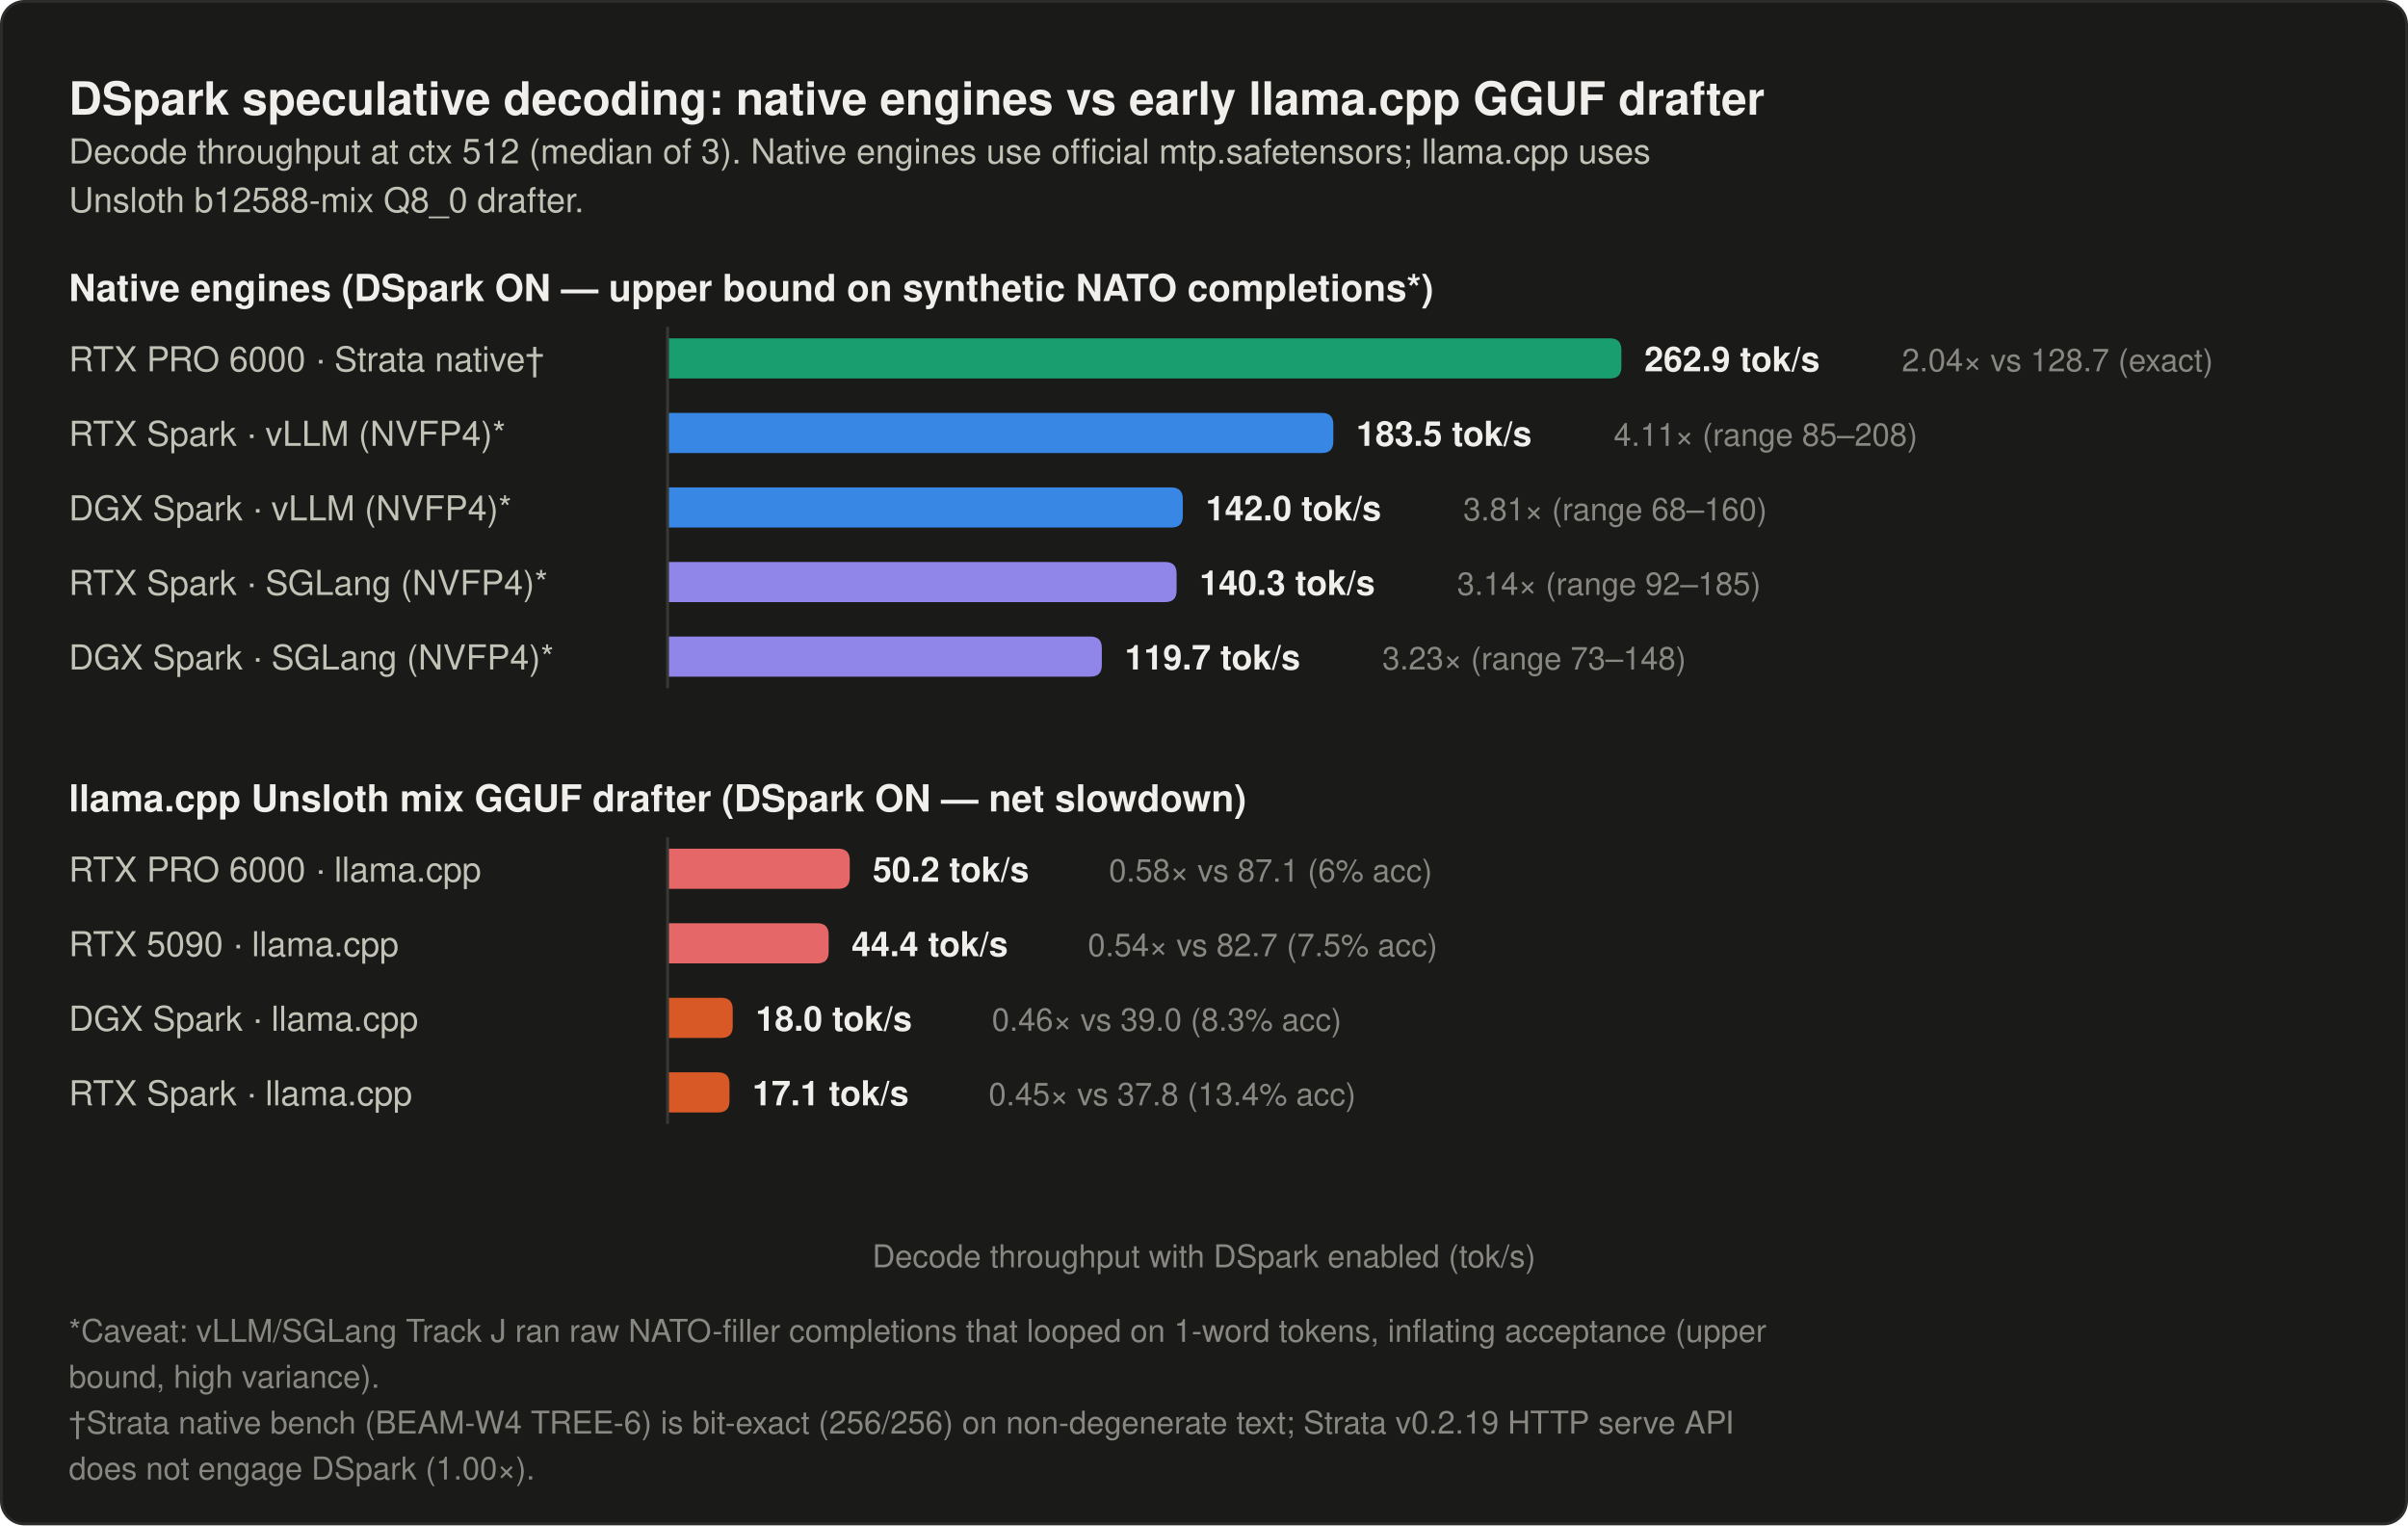
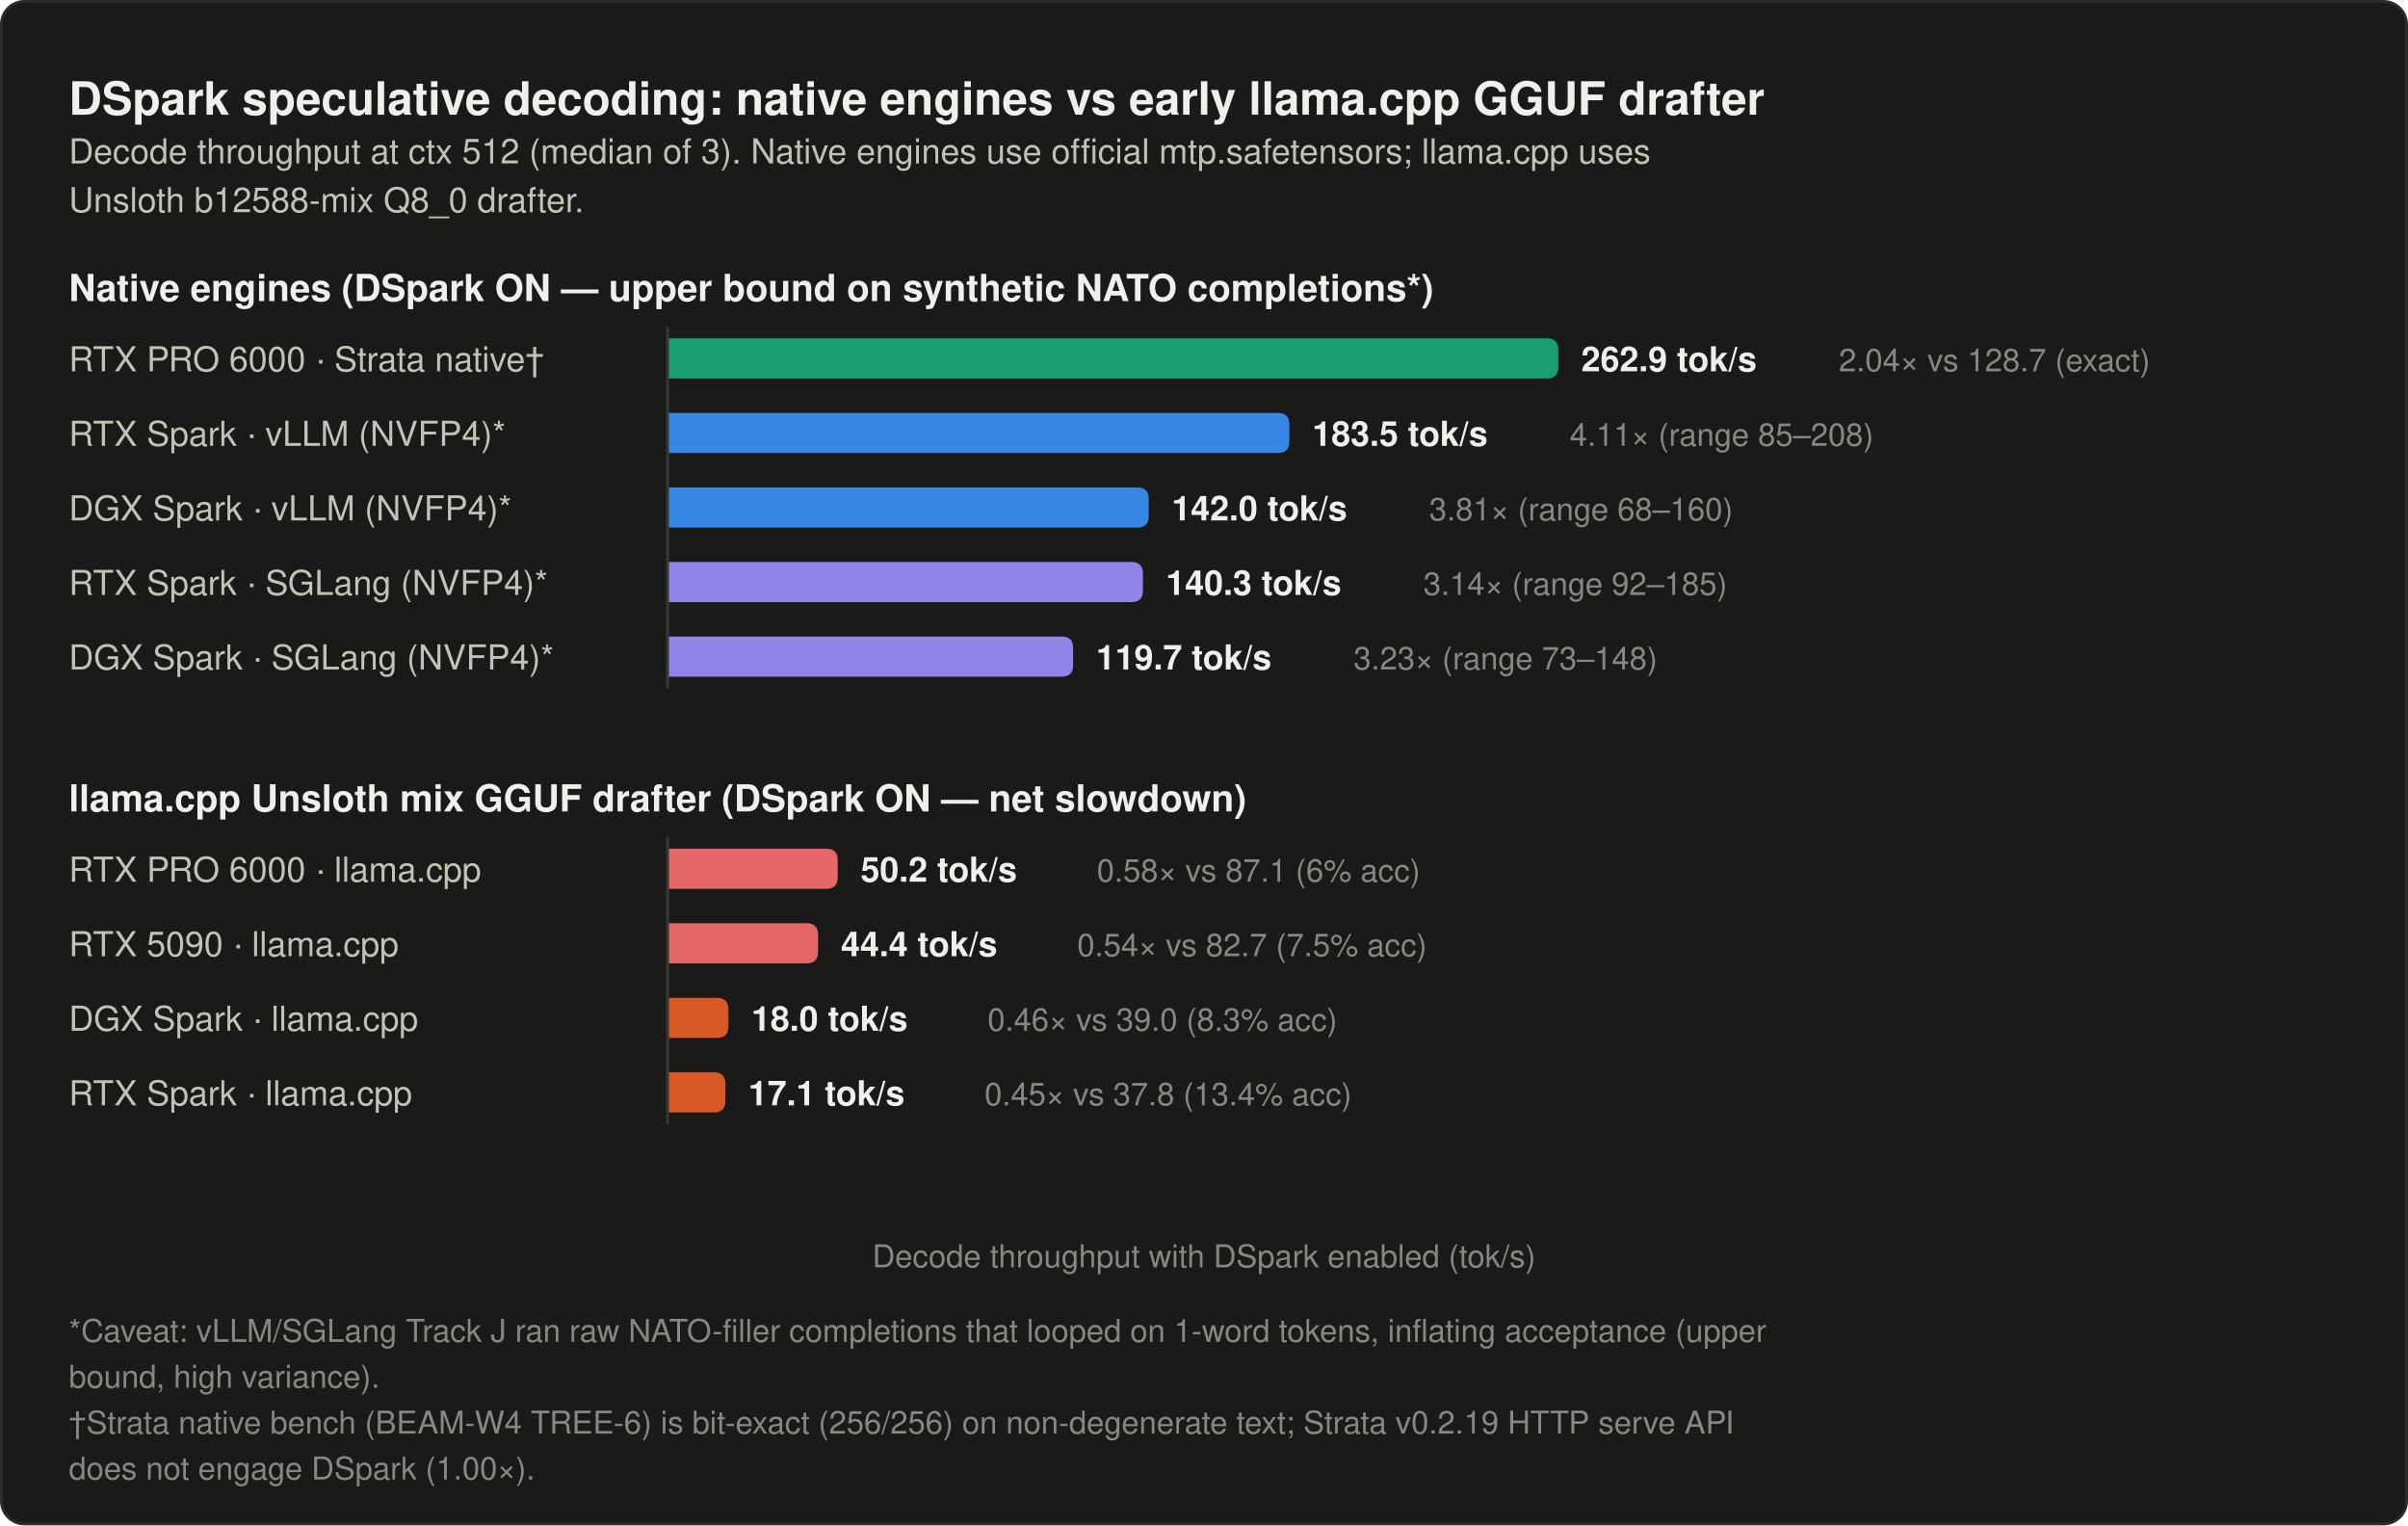
<svg xmlns="http://www.w3.org/2000/svg" width="840" height="532" viewBox="0 0 840 532" role="img" aria-label="DSpark speculative decoding: native engines vs early llama.cpp GGUF drafter Decode throughput at ctx 512 (median of 3). Native engines use official mtp.safetensors; llama.cpp uses Unsloth b12588-mix Q8_0 drafter." font-family="system-ui, -apple-system, 'Segoe UI', Helvetica, Arial, sans-serif" data-x-scale="linear" data-y-scale="linear">
  <rect x="0.5" y="0.5" width="839" height="531" fill="#1a1a19" rx="8" stroke="#2c2c2a" stroke-width="1" />
  <text x="24" y="40" font-size="16" fill="#f0efec" font-weight="600">DSpark speculative decoding: native engines vs early llama.cpp GGUF drafter</text>
  <text x="24" y="57" font-size="12" fill="#c3c2b7">Decode throughput at ctx 512 (median of 3). Native engines use official mtp.safetensors; llama.cpp uses</text>
  <text x="24" y="74" font-size="12" fill="#c3c2b7">Unsloth b12588-mix Q8_0 drafter.</text>
  <text x="24" y="105" font-size="13" fill="#f0efec" font-weight="600">Native engines (DSpark ON — upper bound on synthetic NATO completions*)</text>
  <text x="24" y="129.5" font-size="12" fill="#c3c2b7">RTX PRO 6000 · Strata native†</text>
-   <path d="M232.88,118 H561.6 Q565.6,118 565.6,122 V128 Q565.6,132 561.6,132 H232.88 Z" fill="#199e70" />
-   <text x="573.6" y="129.5" font-size="12" fill="#f0efec" font-weight="600">262.9 tok/s</text>
-   <text x="663.44" y="129.5" font-size="11" fill="#898781">2.04× vs 128.7 (exact)</text>
+   <path d="M232.88,118 H539.6 Q543.6,118 543.6,122 V128 Q543.6,132 539.6,132 H232.88 Z" fill="#199e70" />
+   <text x="551.6" y="129.5" font-size="12" fill="#f0efec" font-weight="600">262.9 tok/s</text>
+   <text x="641.44" y="129.5" font-size="11" fill="#898781">2.04× vs 128.7 (exact)</text>
  <text x="24" y="155.5" font-size="12" fill="#c3c2b7">RTX Spark · vLLM (NVFP4)*</text>
-   <path d="M232.88,144 H461.11 Q465.11,144 465.11,148 V154 Q465.11,158 461.11,158 H232.88 Z" fill="#3987e5" />
-   <text x="473.11" y="155.5" font-size="12" fill="#f0efec" font-weight="600">183.5 tok/s</text>
-   <text x="562.95" y="155.5" font-size="11" fill="#898781">4.11× (range 85–208)</text>
+   <path d="M232.88,144 H445.76 Q449.76,144 449.76,148 V154 Q449.76,158 445.76,158 H232.88 Z" fill="#3987e5" />
+   <text x="457.76" y="155.5" font-size="12" fill="#f0efec" font-weight="600">183.5 tok/s</text>
+   <text x="547.6" y="155.5" font-size="11" fill="#898781">4.11× (range 85–208)</text>
  <text x="24" y="181.5" font-size="12" fill="#c3c2b7">DGX Spark · vLLM (NVFP4)*</text>
-   <path d="M232.88,170 H408.6 Q412.6,170 412.6,174 V180 Q412.6,184 408.6,184 H232.88 Z" fill="#3987e5" />
-   <text x="420.6" y="181.5" font-size="12" fill="#f0efec" font-weight="600">142.0 tok/s</text>
-   <text x="510.44" y="181.5" font-size="11" fill="#898781">3.81× (range 68–160)</text>
+   <path d="M232.88,170 H396.72 Q400.72,170 400.72,174 V180 Q400.72,184 396.72,184 H232.88 Z" fill="#3987e5" />
+   <text x="408.72" y="181.5" font-size="12" fill="#f0efec" font-weight="600">142.0 tok/s</text>
+   <text x="498.56" y="181.5" font-size="11" fill="#898781">3.81× (range 68–160)</text>
  <text x="24" y="207.5" font-size="12" fill="#c3c2b7">RTX Spark · SGLang (NVFP4)*</text>
-   <path d="M232.88,196 H406.44 Q410.44,196 410.44,200 V206 Q410.44,210 406.44,210 H232.88 Z" fill="#9085e9" />
-   <text x="418.44" y="207.5" font-size="12" fill="#f0efec" font-weight="600">140.3 tok/s</text>
-   <text x="508.28" y="207.5" font-size="11" fill="#898781">3.14× (range 92–185)</text>
+   <path d="M232.88,196 H394.7 Q398.7,196 398.7,200 V206 Q398.7,210 394.7,210 H232.88 Z" fill="#9085e9" />
+   <text x="406.7" y="207.5" font-size="12" fill="#f0efec" font-weight="600">140.3 tok/s</text>
+   <text x="496.54" y="207.5" font-size="11" fill="#898781">3.14× (range 92–185)</text>
  <text x="24" y="233.5" font-size="12" fill="#c3c2b7">DGX Spark · SGLang (NVFP4)*</text>
-   <path d="M232.88,222 H380.36 Q384.36,222 384.36,226 V232 Q384.36,236 380.36,236 H232.88 Z" fill="#9085e9" />
-   <text x="392.36" y="233.5" font-size="12" fill="#f0efec" font-weight="600">119.7 tok/s</text>
-   <text x="482.2" y="233.5" font-size="11" fill="#898781">3.23× (range 73–148)</text>
+   <path d="M232.88,222 H370.34 Q374.34,222 374.34,226 V232 Q374.34,236 370.34,236 H232.88 Z" fill="#9085e9" />
+   <text x="382.34" y="233.5" font-size="12" fill="#f0efec" font-weight="600">119.7 tok/s</text>
+   <text x="472.18" y="233.5" font-size="11" fill="#898781">3.23× (range 73–148)</text>
  <line x1="232.88" y1="114" x2="232.88" y2="240" stroke="#383835" stroke-width="1" />
  <text x="24" y="283" font-size="13" fill="#f0efec" font-weight="600">llama.cpp Unsloth mix GGUF drafter (DSpark ON — net slowdown)</text>
  <text x="24" y="307.5" font-size="12" fill="#c3c2b7">RTX PRO 6000 · llama.cpp</text>
-   <path d="M232.88,296 H292.42 Q296.42,296 296.42,300 V306 Q296.42,310 292.42,310 H232.88 Z" fill="#e66767" />
-   <text x="304.42" y="307.5" font-size="12" fill="#f0efec" font-weight="600">50.2 tok/s</text>
-   <text x="386.82" y="307.5" font-size="11" fill="#898781">0.58× vs 87.1 (6% acc)</text>
+   <path d="M232.88,296 H288.22 Q292.22,296 292.22,300 V306 Q292.22,310 288.22,310 H232.88 Z" fill="#e66767" />
+   <text x="300.22" y="307.5" font-size="12" fill="#f0efec" font-weight="600">50.2 tok/s</text>
+   <text x="382.62" y="307.5" font-size="11" fill="#898781">0.58× vs 87.1 (6% acc)</text>
  <text x="24" y="333.5" font-size="12" fill="#c3c2b7">RTX 5090 · llama.cpp</text>
-   <path d="M232.88,322 H285.07 Q289.07,322 289.07,326 V332 Q289.07,336 285.07,336 H232.88 Z" fill="#e66767" />
-   <text x="297.07" y="333.5" font-size="12" fill="#f0efec" font-weight="600">44.4 tok/s</text>
-   <text x="379.47" y="333.5" font-size="11" fill="#898781">0.54× vs 82.7 (7.5% acc)</text>
+   <path d="M232.88,322 H281.36 Q285.36,322 285.36,326 V332 Q285.36,336 281.36,336 H232.88 Z" fill="#e66767" />
+   <text x="293.36" y="333.5" font-size="12" fill="#f0efec" font-weight="600">44.4 tok/s</text>
+   <text x="375.76" y="333.5" font-size="11" fill="#898781">0.54× vs 82.7 (7.5% acc)</text>
  <text x="24" y="359.5" font-size="12" fill="#c3c2b7">DGX Spark · llama.cpp</text>
-   <path d="M232.88,348 H251.6 Q255.6,348 255.6,352 V358 Q255.6,362 251.6,362 H232.88 Z" fill="#d95926" />
-   <text x="263.6" y="359.5" font-size="12" fill="#f0efec" font-weight="600">18.0 tok/s</text>
-   <text x="346" y="359.5" font-size="11" fill="#898781">0.46× vs 39.0 (8.3% acc)</text>
+   <path d="M232.88,348 H250.1 Q254.1,348 254.1,352 V358 Q254.1,362 250.1,362 H232.88 Z" fill="#d95926" />
+   <text x="262.1" y="359.5" font-size="12" fill="#f0efec" font-weight="600">18.0 tok/s</text>
+   <text x="344.5" y="359.5" font-size="11" fill="#898781">0.46× vs 39.0 (8.3% acc)</text>
  <text x="24" y="385.5" font-size="12" fill="#c3c2b7">RTX Spark · llama.cpp</text>
-   <path d="M232.88,374 H250.47 Q254.47,374 254.47,378 V384 Q254.47,388 250.47,388 H232.88 Z" fill="#d95926" />
-   <text x="262.47" y="385.5" font-size="12" fill="#f0efec" font-weight="600">17.1 tok/s</text>
-   <text x="344.87" y="385.5" font-size="11" fill="#898781">0.45× vs 37.8 (13.4% acc)</text>
+   <path d="M232.88,374 H249.04 Q253.04,374 253.04,378 V384 Q253.04,388 249.04,388 H232.88 Z" fill="#d95926" />
+   <text x="261.04" y="385.5" font-size="12" fill="#f0efec" font-weight="600">17.1 tok/s</text>
+   <text x="343.44" y="385.5" font-size="11" fill="#898781">0.45× vs 37.8 (13.4% acc)</text>
  <line x1="232.88" y1="292" x2="232.88" y2="392" stroke="#383835" stroke-width="1" />
  <text x="420" y="442" font-size="11" fill="#898781" text-anchor="middle">Decode throughput with DSpark enabled (tok/s)</text>
  <text x="24" y="468" font-size="11" fill="#898781">*Caveat: vLLM/SGLang Track J ran raw NATO-filler completions that looped on 1-word tokens, inflating acceptance (upper</text>
  <text x="24" y="484" font-size="11" fill="#898781">bound, high variance).</text>
  <text x="24" y="500" font-size="11" fill="#898781">†Strata native bench (BEAM-W4 TREE-6) is bit-exact (256/256) on non-degenerate text; Strata v0.2.19 HTTP serve API</text>
  <text x="24" y="516" font-size="11" fill="#898781">does not engage DSpark (1.00×).</text>
</svg>
